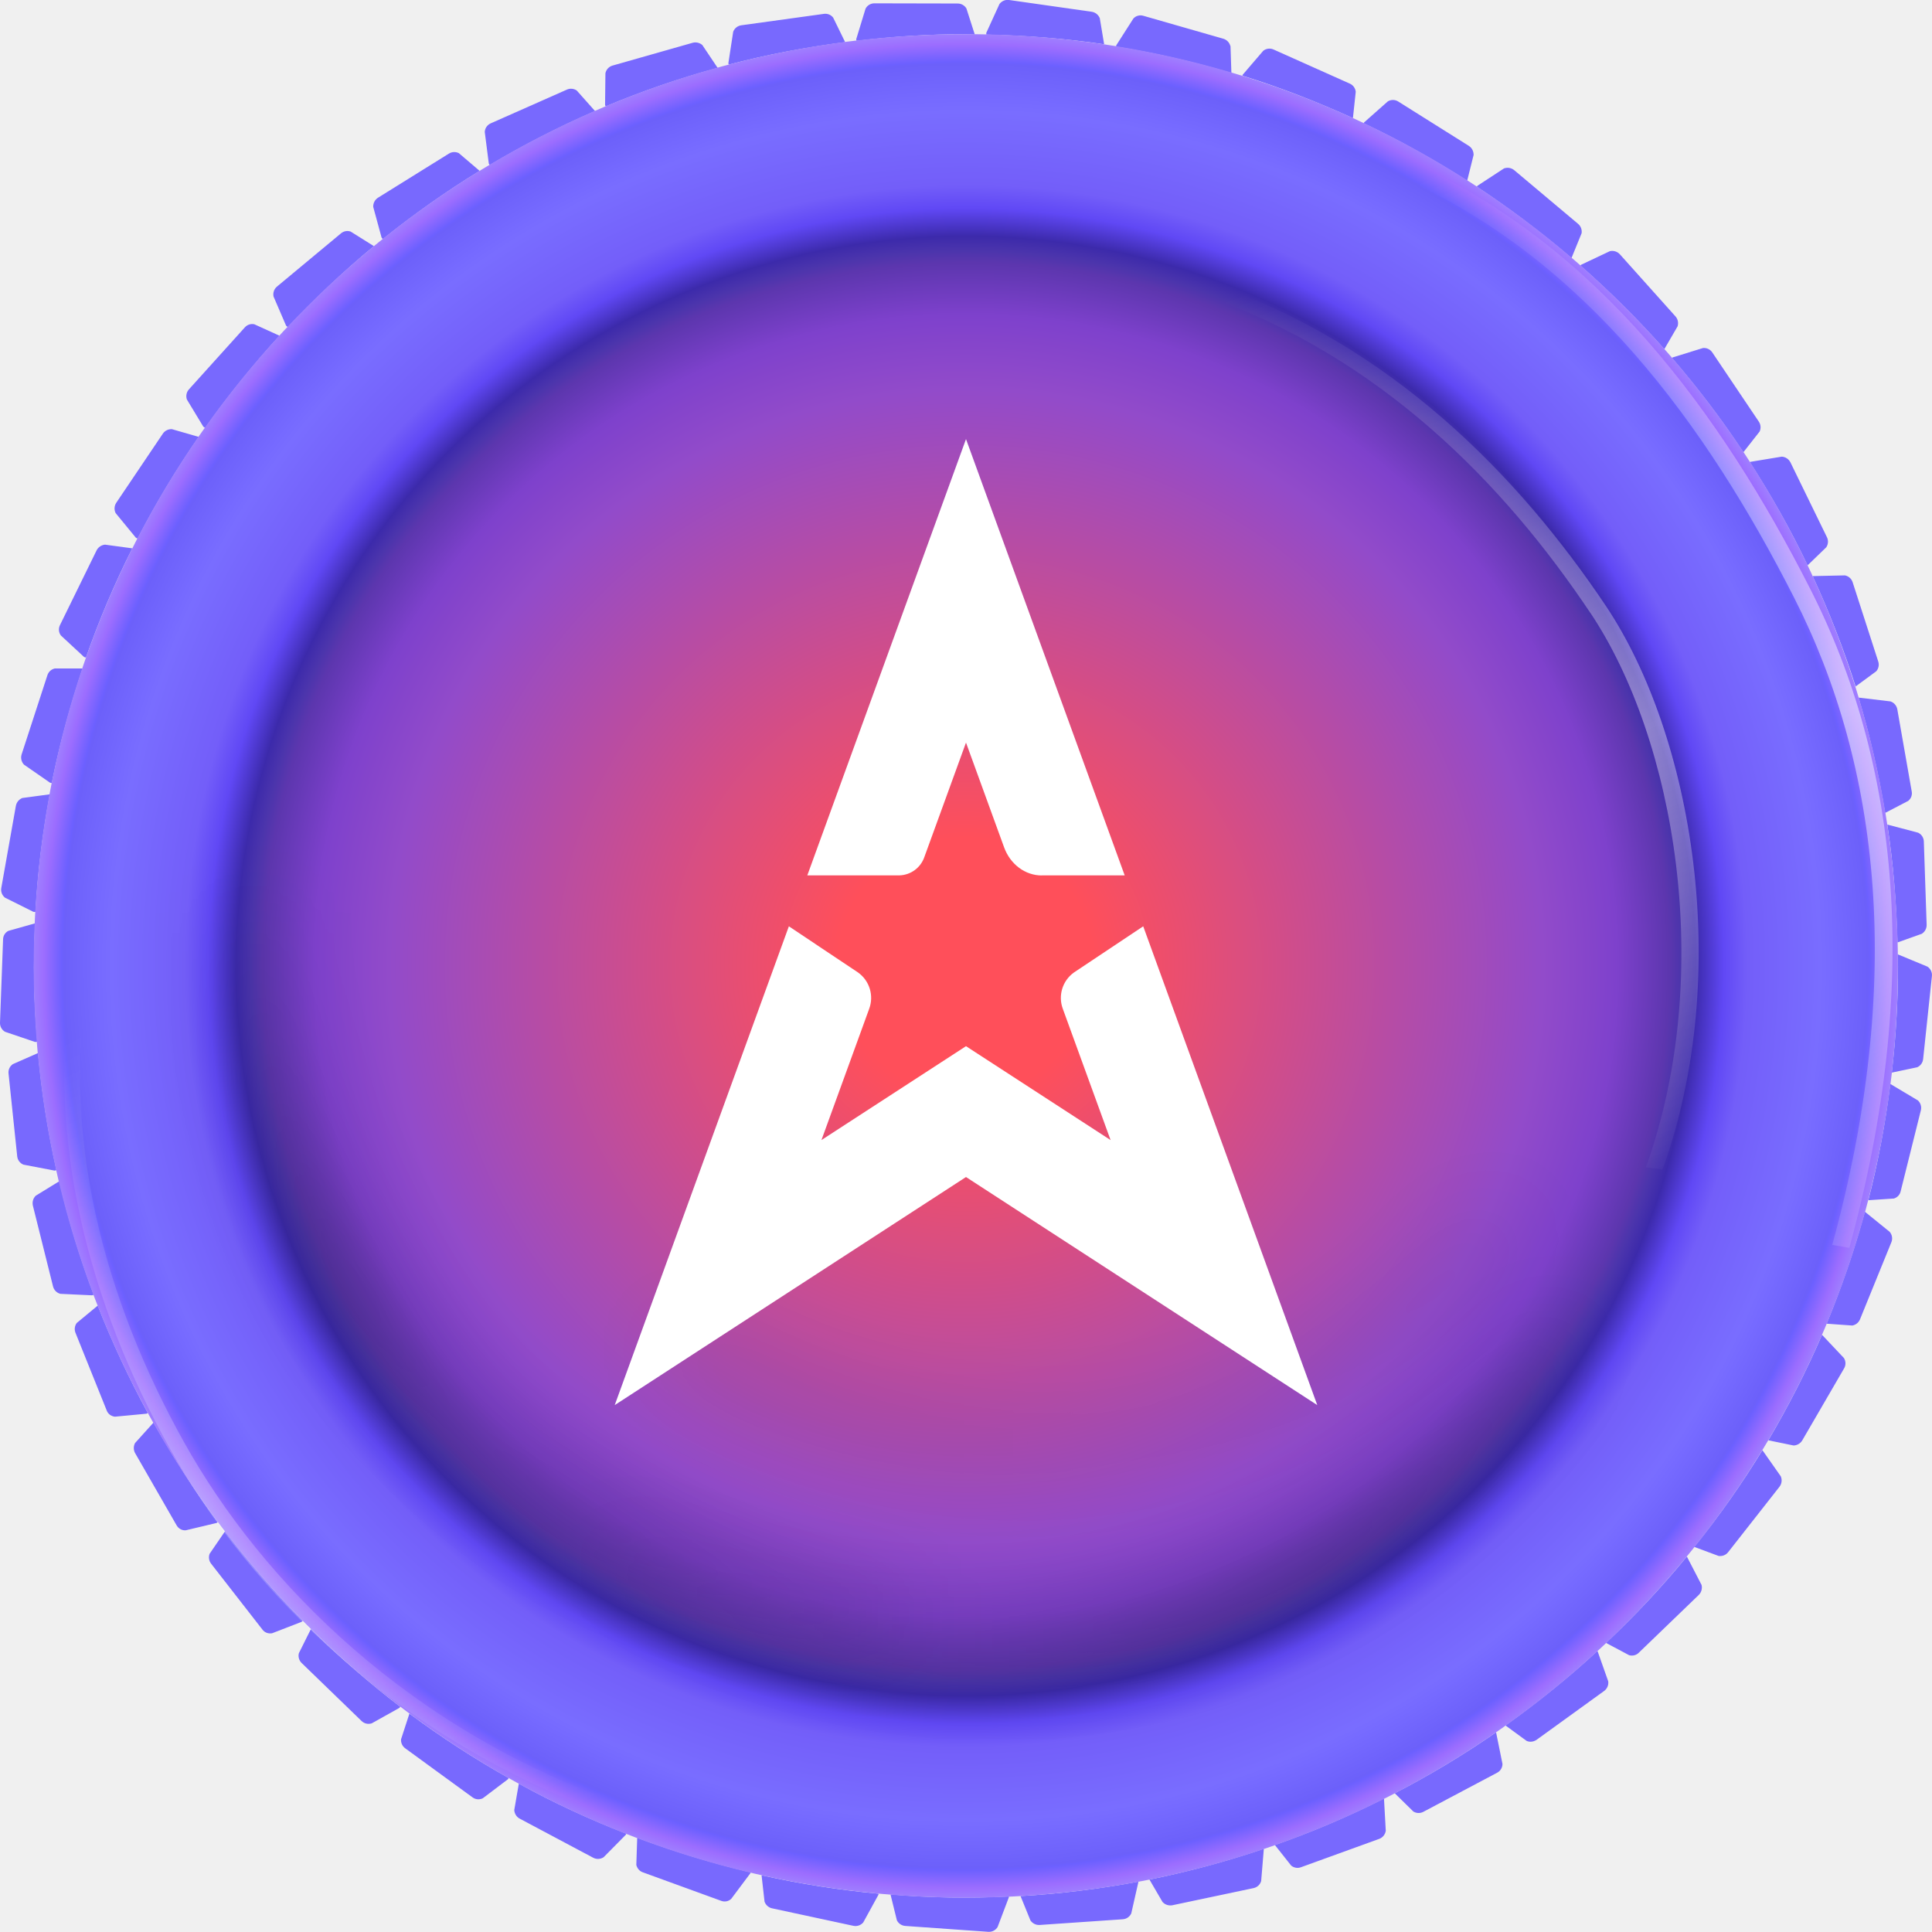
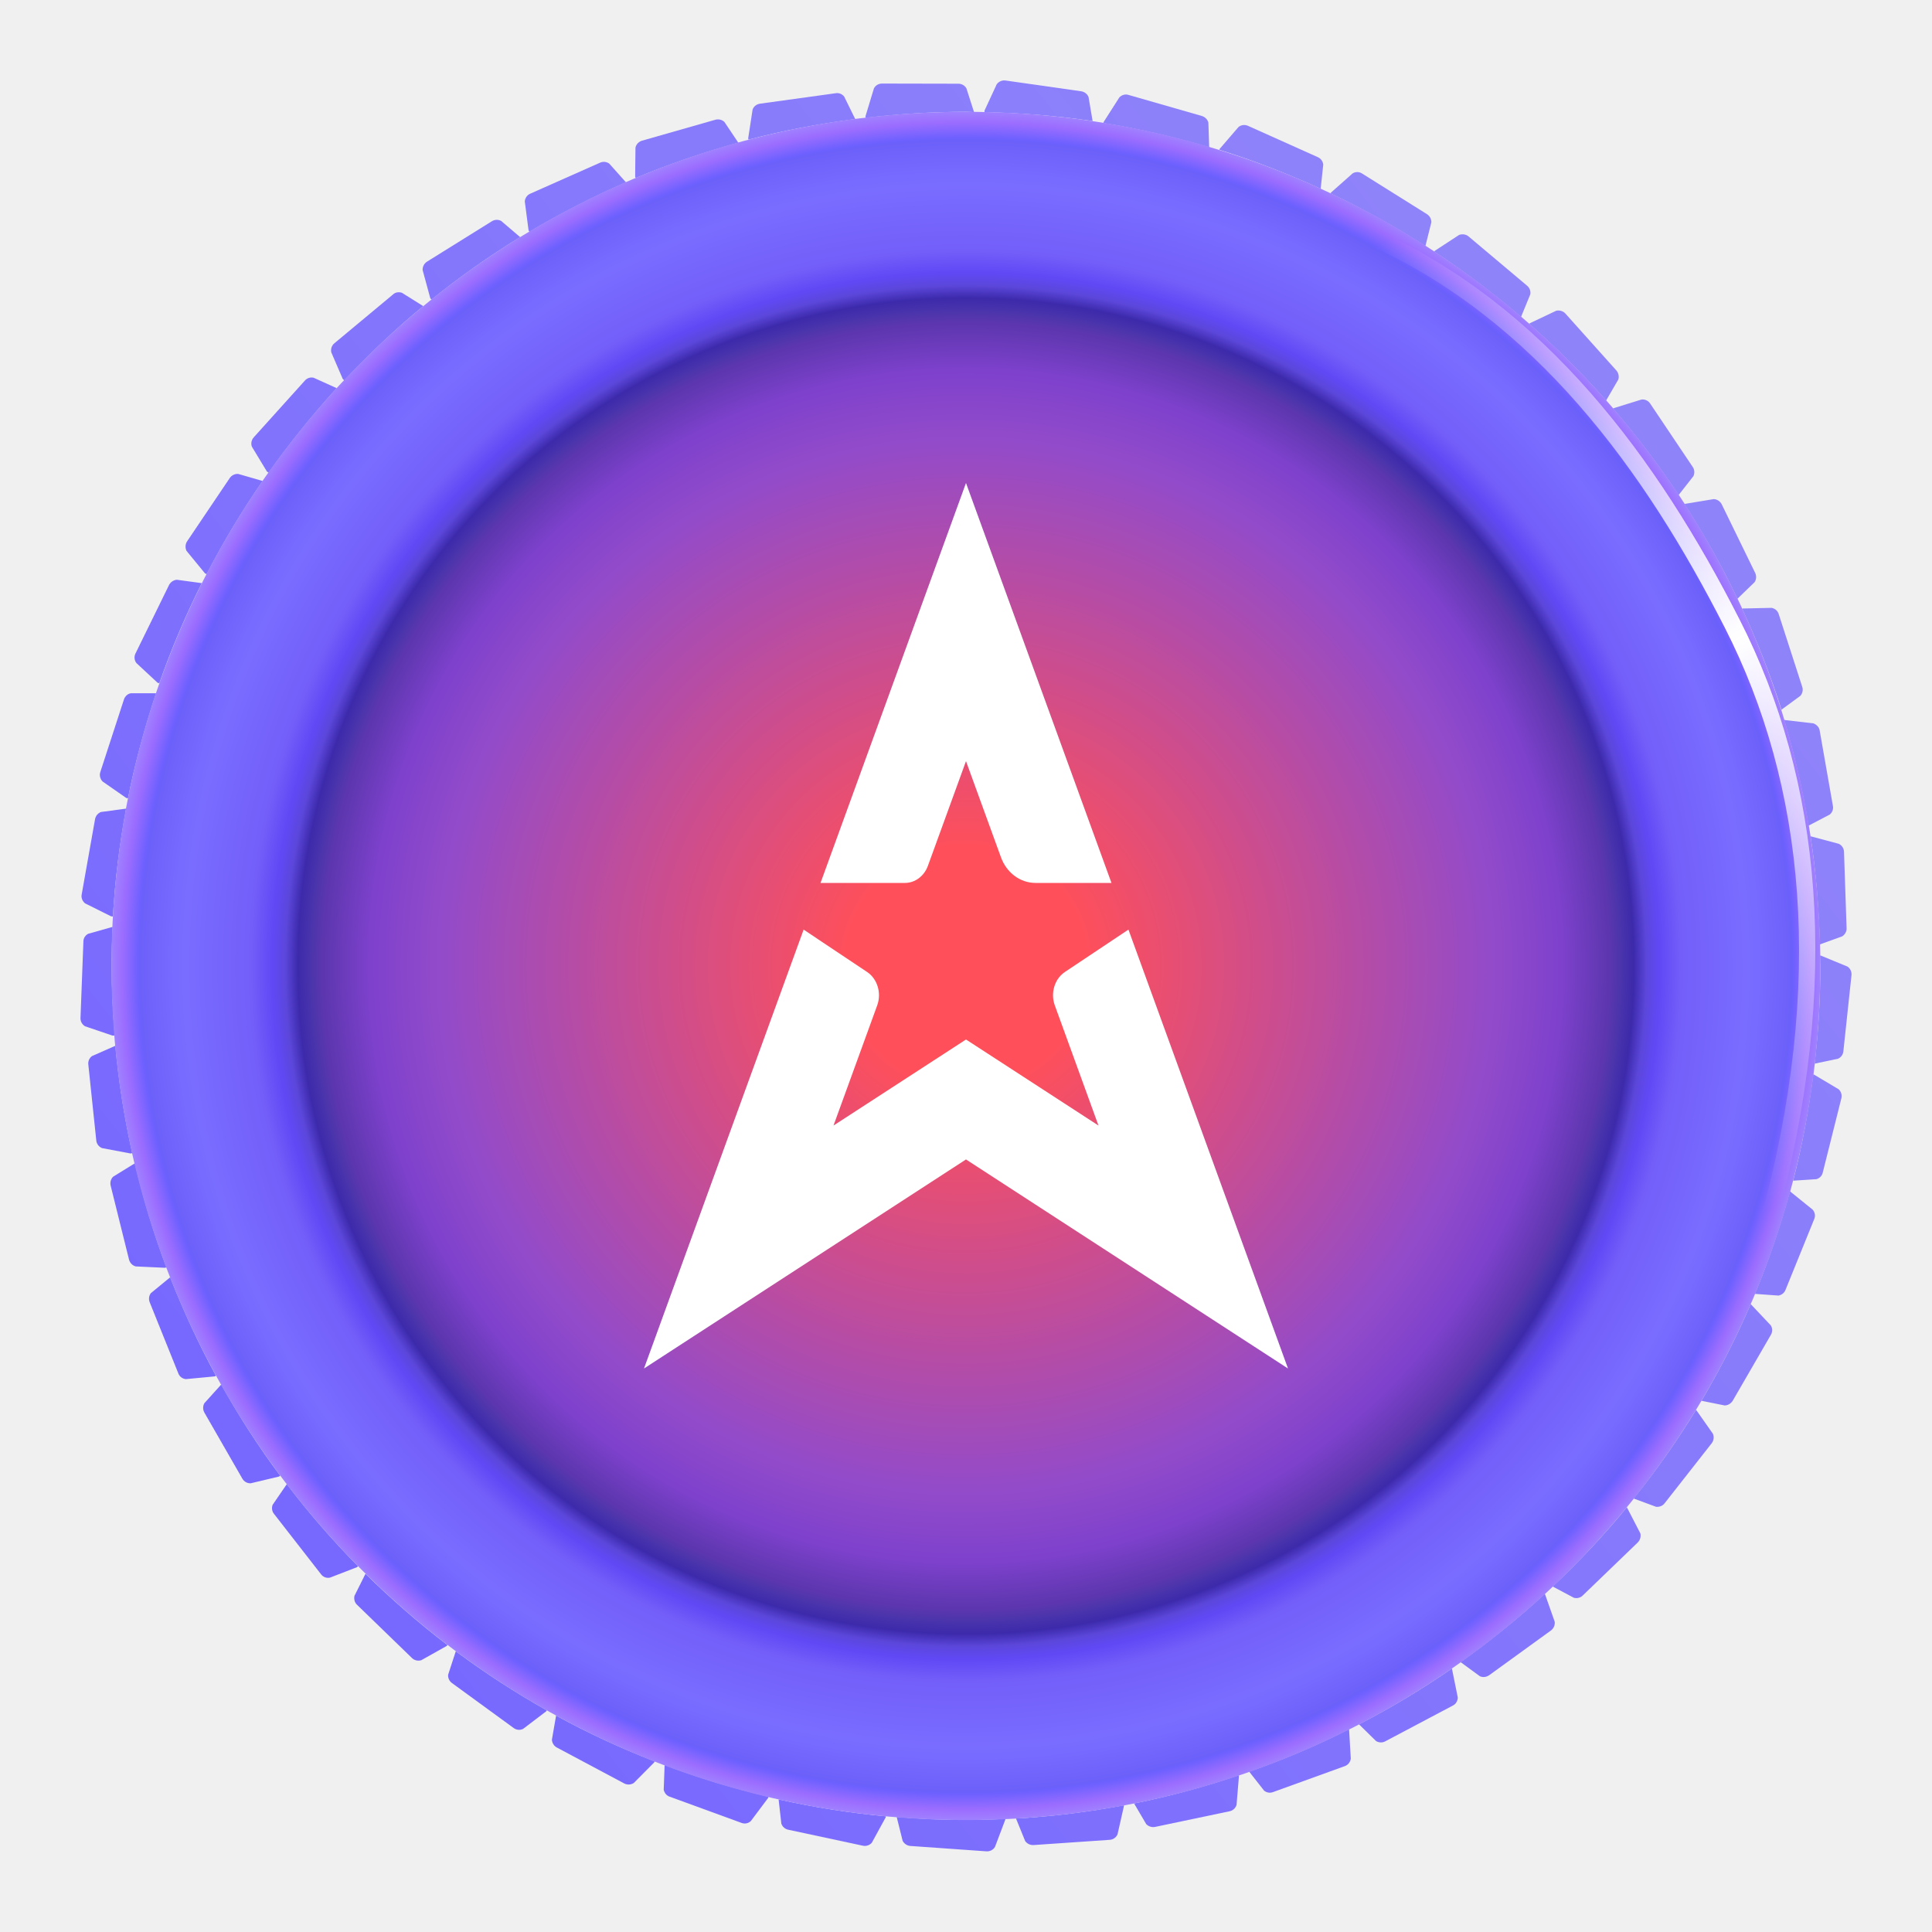
- <svg xmlns="http://www.w3.org/2000/svg" width="22" height="22" fill="none">
-   <path d="m11.1.393-.095-.296a.115.115 0 0 0-.099-.057l-.95-.002a.113.113 0 0 0-.1.061L9.75.446l.003.019c.41-.049.823-.076 1.245-.076.034 0 .068.002.101.004ZM1.196 6.202a.12.12 0 0 0-.095.063l-.418.853a.113.113 0 0 0 .01.118l.265.246.021.006c.15-.427.326-.843.528-1.244l-.311-.042ZM2.387 17.693a.117.117 0 0 0 .017.113l.584.75c.025.034.067.05.111.042l.336-.13.013-.012c-.315-.32-.611-.66-.885-1.02l-.176.257ZM13.24 21.66c.027.03.069.042.107.036l.928-.196a.115.115 0 0 0 .086-.08l.03-.361-.002-.006c-.423.143-.855.26-1.3.35l.15.257ZM21.565 13.648a.11.11 0 0 0 .078-.082l.23-.922a.116.116 0 0 0-.033-.113l-.31-.185h-.005c-.057.45-.139.89-.25 1.321l.29-.019ZM18.01 2.656a.117.117 0 0 0-.04-.107l-.727-.611a.119.119 0 0 0-.117-.02l-.303.198-.006.01c.376.249.735.52 1.078.812l.115-.282ZM6.568 1.031a.115.115 0 0 0-.114-.01l-.867.384a.114.114 0 0 0-.067.097l.046.36.01.018c.385-.229.786-.435 1.2-.615l-.208-.234ZM5.856 20.611c.002.04.025.078.06.097l.84.447a.118.118 0 0 0 .117-.006l.254-.257.004-.012c-.42-.164-.83-.353-1.223-.57l-.052.301ZM17.384 19.824c.038.017.08.01.114-.013l.769-.556a.116.116 0 0 0 .046-.11l-.12-.34-.004-.004c-.33.304-.68.586-1.046.847l.241.176ZM21.73 9.119a.11.11 0 0 0 .039-.107l-.164-.935a.117.117 0 0 0-.078-.09l-.36-.043-.003.002c.128.427.229.864.302 1.311l.265-.138ZM14.01.523a.116.116 0 0 0-.08-.082L13.02.18a.11.11 0 0 0-.114.031l-.195.305-.002.015c.447.071.886.174 1.313.3l-.01-.307ZM2.895 3.692a.113.113 0 0 0-.107.036l-.636.705a.116.116 0 0 0-.024.116l.187.309.021.015c.261-.368.545-.719.847-1.05l-.288-.131ZM.874 15.065a.115.115 0 0 0-.014.113l.355.883c.014.04.052.067.094.071l.36-.034.014-.008a10.972 10.972 0 0 1-.57-1.223l-.239.198ZM10.14 21.571l.073.296a.116.116 0 0 0 .095.064l.947.067a.114.114 0 0 0 .105-.055l.128-.338v-.01a9.696 9.696 0 0 1-1.349-.023ZM20.424 16.46a.12.12 0 0 0 .098-.057l.477-.821a.113.113 0 0 0-.002-.118l-.248-.263h-.002c-.178.414-.384.815-.611 1.2l.288.059ZM20.037 4.914a.115.115 0 0 0-.009-.113l-.53-.788a.114.114 0 0 0-.106-.05l-.345.107-.008.006c.292.34.565.697.813 1.074l.185-.236ZM9.487.2a.113.113 0 0 0-.105-.042l-.941.13a.116.116 0 0 0-.092.073L8.294.72l.004.016c.43-.113.874-.197 1.326-.256l-.137-.28ZM.624 7.612a.114.114 0 0 0-.084.076l-.294.903a.118.118 0 0 0 .027.116l.297.206.02.004c.089-.445.209-.88.35-1.305H.623ZM3.403 18.826a.116.116 0 0 0 .031.11l.683.661c.03.03.074.04.116.027l.315-.176.01-.013c-.357-.273-.697-.57-1.018-.884l-.137.275ZM14.703 21.244a.113.113 0 0 0 .11.019l.894-.324a.116.116 0 0 0 .073-.092l-.02-.361-.003-.005c-.399.202-.813.379-1.24.528l.186.235ZM21.95 11.008l-.335-.139h-.006c0 .044.004.088.004.133 0 .41-.025.815-.071 1.212l.29-.061a.115.115 0 0 0 .067-.093l.1-.945a.114.114 0 0 0-.05-.107ZM16.78 1.761a.119.119 0 0 0-.054-.1l-.804-.505a.113.113 0 0 0-.118-.002l-.271.24-.004.01c.407.194.8.412 1.178.654l.074-.297ZM5.225 1.744a.115.115 0 0 0-.113.005l-.807.502a.118.118 0 0 0-.055.105l.095.349.014.018c.351-.281.719-.542 1.103-.777l-.237-.202ZM.143 12.12a.112.112 0 0 0-.046.102l.099.946a.115.115 0 0 0 .071.094l.355.068.021-.005c-.097-.434-.168-.88-.21-1.334l-.29.128ZM7.245 21.233c.009.04.036.074.074.087l.893.325c.04.015.084.007.115-.023l.217-.29.002-.012a10.672 10.672 0 0 1-1.29-.393l-.01.306ZM18.288 18.708l.263.14c.04.011.082 0 .109-.027l.685-.66a.12.12 0 0 0 .031-.113l-.166-.321-.002-.002c-.283.346-.592.674-.92.983ZM21.365 7.644a.114.114 0 0 0 .023-.111l-.292-.904a.115.115 0 0 0-.088-.077l-.361.008-.005.002c.187.406.351.824.488 1.255l.235-.173ZM12.522.204a.118.118 0 0 0-.09-.07L11.491 0a.116.116 0 0 0-.11.046l-.15.328v.02c.455.01.903.045 1.342.11l-.05-.3ZM1.958 4.887a.118.118 0 0 0-.103.05l-.531.788a.118.118 0 0 0-.007.118l.23.28.02.01c.208-.402.44-.788.696-1.158l-.305-.088ZM1.538 16.432a.12.12 0 0 0 0 .114l.473.823c.02.036.06.06.103.057l.353-.084.014-.01c-.268-.36-.512-.74-.733-1.133l-.21.233ZM11.735 21.87a.118.118 0 0 0 .103.05l.947-.065a.114.114 0 0 0 .097-.067l.08-.353-.002-.008c-.437.082-.883.138-1.339.164l.114.28ZM21.092 15.094a.116.116 0 0 0 .088-.07l.358-.88a.115.115 0 0 0-.02-.117l-.28-.227h-.003c-.12.437-.265.861-.435 1.273l.292.021ZM18.952 3.976l.151-.26a.117.117 0 0 0-.023-.112l-.634-.708a.119.119 0 0 0-.114-.036l-.328.155-.008.009c.338.298.658.615.956.952ZM8 .515a.12.12 0 0 0-.112-.028l-.914.26a.115.115 0 0 0-.08.087l-.004.361.006.017c.412-.172.839-.32 1.276-.439L7.999.515ZM.254 9.087a.12.12 0 0 0-.073.088l-.166.935a.114.114 0 0 0 .042.112l.323.161.024.002c.025-.456.081-.901.163-1.34l-.313.042ZM.4 10.514l-.305.086a.11.11 0 0 0-.06.097l-.035.95a.115.115 0 0 0 .057.102l.342.116.026-.002A9.352 9.352 0 0 1 .4 10.514ZM4.567 19.805c-.004.04.015.08.047.103l.767.559c.033.025.08.029.117.01l.288-.218.006-.013c-.393-.22-.77-.466-1.13-.733l-.095.292ZM16.094 20.628a.115.115 0 0 0 .113.004l.84-.445a.113.113 0 0 0 .062-.101l-.072-.355-.002-.004c-.367.254-.754.487-1.153.693l.212.208ZM21.887 10.631a.117.117 0 0 0 .052-.1l-.032-.95a.114.114 0 0 0-.065-.099l-.348-.092h-.003c.068.439.103.886.116 1.342l.28-.1ZM15.438 1.045a.114.114 0 0 0-.068-.093l-.867-.388a.114.114 0 0 0-.118.014l-.235.274-.002.01c.433.134.85.298 1.258.483l.032-.3ZM4.258 2.803l-.265-.166a.113.113 0 0 0-.111.021l-.73.607a.116.116 0 0 0-.037.112l.143.332.019.016c.307-.325.634-.636.981-.922ZM.406 13.617c-.03.03-.04.07-.032.11l.23.922c.01.04.041.073.083.084l.362.017.018-.007a10.569 10.569 0 0 1-.392-1.292l-.27.166ZM8.706 21.654a.117.117 0 0 0 .084.076l.929.2a.116.116 0 0 0 .111-.039l.174-.317v-.01a10.711 10.711 0 0 1-1.332-.21l.034.3ZM19.572 17.718c.04.005.08-.01.105-.041l.587-.748a.118.118 0 0 0 .014-.118l-.208-.296h-.002c-.235.384-.494.752-.775 1.1l.28.104ZM20.796 6.232a.115.115 0 0 0 .008-.114l-.416-.853a.118.118 0 0 0-.099-.065l-.357.059-.006.004c.241.376.464.767.657 1.175l.213-.206Z" fill="#7869FE" />
-   <path d="M11 .389C5.136.389.384 5.139.384 10.999c0 5.86 4.752 10.61 10.614 10.61 5.862 0 10.614-4.75 10.614-10.61 0-5.86-4.752-10.61-10.614-10.61Z" fill="url(#a)" />
-   <path opacity=".5" fill-rule="evenodd" clip-rule="evenodd" d="M2.092 16.416c-.891-1.6-1.423-3.488-1.073-5.397l-.175-.018c-.355 1.934.178 3.857 1.089 5.492.911 1.636 2.637 3.376 5.15 4.225l.069-.15c-2.478-.837-4.17-2.553-5.06-4.152Z" fill="url(#b)" />
-   <g filter="url(#c)">
-     <path fill-rule="evenodd" clip-rule="evenodd" d="M12.596 18.501c-1.866.345-3.815-.012-5.658-.859l-.066.15c1.868.86 3.853 1.225 5.76.873 1.907-.352 3.729-1.422 5.27-3.42l-.134-.104c-1.52 1.97-3.308 3.016-5.172 3.36Z" fill="url(#d)" />
-   </g>
-   <g filter="url(#e)">
-     <path fill-rule="evenodd" clip-rule="evenodd" d="M4.76 15.56c-1.183-1.417-1.754-3.23-1.82-5.18l-.171.015c.067 1.976.646 3.823 1.856 5.271 1.21 1.45 3.048 2.494 5.619 2.871l.034-.161c-2.534-.372-4.334-1.4-5.517-2.816Z" fill="url(#f)" />
-   </g>
-   <g opacity=".4" filter="url(#g)">
-     <path fill-rule="evenodd" clip-rule="evenodd" d="M12.404 16.347c-1.623.155-3.26-.294-4.766-1.155l-.069.123c1.527.873 3.194 1.333 4.852 1.174 1.66-.159 3.305-.938 4.785-2.532l-.105-.099c-1.46 1.572-3.075 2.333-4.697 2.489Z" fill="url(#h)" />
-   </g>
-   <path fill-rule="evenodd" clip-rule="evenodd" d="M20.427 6.8c-.991-1.944-2.356-3.843-4.476-4.783l.098-.183c2.149.953 3.548 2.876 4.56 4.863 1.015 1.988 1.278 4.491.45 7.512l-.195-.033c.817-2.979.554-5.433-.437-7.376Z" fill="url(#i)" />
-   <path opacity=".7" fill-rule="evenodd" clip-rule="evenodd" d="M18.11 6.98c-.963-1.441-2.39-2.939-4.452-3.635l.095-.136c2.09.706 3.55 2.222 4.535 3.693.985 1.473 1.449 4.177.644 6.415l-.19-.025c.794-2.206.332-4.874-.632-6.313Z" fill="url(#j)" />
-   <path d="M11.863 9.968h.944L11 5 9.193 9.968h1.049a.31.31 0 0 0 .285-.212l.473-1.3.434 1.193c.07.193.24.32.429.32ZM12.646 12.982 11 11.913l-1.646 1.069.543-1.493a.356.356 0 0 0-.126-.415l-.788-.526L7 16l4-2.597L15 16l-1.982-5.452-.789.526a.356.356 0 0 0-.126.415l.543 1.492Z" fill="#fff" />
+ <svg xmlns="http://www.w3.org/2000/svg" width="24" height="24" viewBox="0 0 24 24" fill="none">
+   <path d="M12.1 1.393L12.005 1.097C11.984 1.061 11.946 1.04 11.906 1.04L10.957 1.038C10.915 1.038 10.874 1.061 10.856 1.099L10.751 1.445L10.753 1.464C11.162 1.416 11.576 1.389 11.999 1.389C12.032 1.389 12.066 1.391 12.1 1.393Z" fill="url(#paint0_linear_8446_11501)" />
+   <path d="M2.196 7.202C2.156 7.206 2.12 7.23 2.101 7.265L1.683 8.118C1.664 8.156 1.668 8.202 1.694 8.236L1.958 8.482L1.979 8.488C2.128 8.062 2.305 7.646 2.507 7.244L2.196 7.202Z" fill="url(#paint1_linear_8446_11501)" />
+   <path d="M3.387 18.693C3.372 18.731 3.378 18.773 3.404 18.806L3.988 19.556C4.013 19.59 4.055 19.607 4.099 19.598L4.435 19.468L4.448 19.456C4.133 19.136 3.836 18.796 3.563 18.436L3.387 18.693Z" fill="url(#paint2_linear_8446_11501)" />
+   <path d="M14.239 22.66C14.267 22.689 14.309 22.702 14.347 22.695L15.275 22.5C15.317 22.491 15.349 22.46 15.361 22.42L15.391 22.059L15.389 22.052C14.966 22.195 14.534 22.313 14.088 22.403L14.239 22.66Z" fill="url(#paint3_linear_8446_11501)" />
+   <path d="M22.565 14.648C22.605 14.636 22.634 14.606 22.643 14.566L22.874 13.644C22.884 13.604 22.872 13.56 22.84 13.531L22.529 13.346H22.525C22.468 13.795 22.386 14.236 22.275 14.667L22.565 14.648Z" fill="url(#paint4_linear_8446_11501)" />
+   <path d="M19.01 3.656C19.017 3.616 19.002 3.576 18.97 3.549L18.243 2.937C18.212 2.91 18.166 2.904 18.126 2.918L17.823 3.116L17.817 3.126C18.193 3.374 18.552 3.645 18.895 3.937L19.01 3.656Z" fill="url(#paint5_linear_8446_11501)" />
+   <path d="M7.568 2.032C7.534 2.008 7.492 2.004 7.454 2.021L6.587 2.406C6.549 2.422 6.522 2.46 6.519 2.502L6.566 2.861L6.576 2.88C6.961 2.651 7.362 2.446 7.776 2.265L7.568 2.032Z" fill="url(#paint6_linear_8446_11501)" />
+   <path d="M6.856 21.611C6.858 21.651 6.881 21.689 6.917 21.708L7.755 22.155C7.793 22.174 7.837 22.172 7.873 22.149L8.127 21.893L8.131 21.88C7.711 21.716 7.301 21.527 6.908 21.311L6.856 21.611Z" fill="url(#paint7_linear_8446_11501)" />
+   <path d="M18.384 20.823C18.422 20.84 18.464 20.834 18.498 20.811L19.267 20.254C19.3 20.229 19.319 20.187 19.313 20.145L19.193 19.804L19.189 19.8C18.859 20.105 18.508 20.386 18.143 20.647L18.384 20.823Z" fill="url(#paint8_linear_8446_11501)" />
+   <path d="M22.731 10.118C22.762 10.091 22.777 10.051 22.769 10.011L22.605 9.076C22.599 9.034 22.567 9.001 22.527 8.986L22.168 8.944L22.164 8.946C22.292 9.373 22.393 9.81 22.466 10.257L22.731 10.118Z" fill="url(#paint9_linear_8446_11501)" />
+   <path d="M15.011 1.523C15 1.483 14.971 1.454 14.931 1.441L14.019 1.179C13.979 1.166 13.935 1.179 13.905 1.21L13.71 1.515L13.708 1.529C14.155 1.601 14.595 1.704 15.021 1.83L15.011 1.523Z" fill="url(#paint10_linear_8446_11501)" />
+   <path d="M3.895 4.692C3.855 4.683 3.813 4.698 3.788 4.727L3.152 5.433C3.124 5.465 3.114 5.509 3.129 5.549L3.316 5.858L3.337 5.872C3.597 5.505 3.881 5.154 4.183 4.822L3.895 4.692Z" fill="url(#paint11_linear_8446_11501)" />
+   <path d="M1.874 16.064C1.849 16.096 1.845 16.14 1.86 16.178L2.215 17.06C2.229 17.1 2.267 17.128 2.309 17.132L2.668 17.098L2.683 17.09C2.469 16.697 2.28 16.287 2.114 15.867L1.874 16.064Z" fill="url(#paint12_linear_8446_11501)" />
+   <path d="M11.139 22.571L11.213 22.868C11.232 22.903 11.268 22.928 11.307 22.931L12.255 22.998C12.297 23 12.337 22.981 12.36 22.943L12.488 22.605V22.595C12.326 22.603 12.163 22.607 11.999 22.607C11.709 22.609 11.423 22.595 11.139 22.571Z" fill="url(#paint13_linear_8446_11501)" />
+   <path d="M21.424 17.459C21.464 17.459 21.501 17.436 21.523 17.403L21.999 16.581C22.02 16.546 22.02 16.499 21.997 16.464L21.749 16.201H21.747C21.569 16.615 21.363 17.016 21.136 17.401L21.424 17.459Z" fill="url(#paint14_linear_8446_11501)" />
+   <path d="M21.037 5.914C21.053 5.877 21.051 5.834 21.028 5.801L20.499 5.013C20.476 4.977 20.434 4.958 20.392 4.963L20.047 5.07L20.039 5.076C20.331 5.416 20.604 5.774 20.852 6.15L21.037 5.914Z" fill="url(#paint15_linear_8446_11501)" />
+   <path d="M10.487 1.2C10.462 1.168 10.422 1.151 10.382 1.158L9.441 1.288C9.399 1.294 9.363 1.321 9.349 1.361L9.294 1.719L9.298 1.735C9.729 1.622 10.172 1.538 10.624 1.479L10.487 1.2Z" fill="url(#paint16_linear_8446_11501)" />
+   <path d="M1.624 8.612C1.584 8.62 1.553 8.65 1.54 8.688L1.246 9.591C1.233 9.631 1.244 9.675 1.273 9.707L1.569 9.913L1.59 9.917C1.679 9.471 1.798 9.036 1.939 8.612H1.624Z" fill="url(#paint17_linear_8446_11501)" />
+   <path d="M4.403 19.825C4.395 19.865 4.405 19.907 4.435 19.935L5.117 20.596C5.147 20.626 5.191 20.636 5.233 20.624L5.548 20.447L5.559 20.435C5.201 20.162 4.861 19.865 4.54 19.55L4.403 19.825Z" fill="url(#paint18_linear_8446_11501)" />
+   <path d="M15.703 22.244C15.734 22.269 15.776 22.277 15.814 22.262L16.707 21.939C16.747 21.924 16.774 21.889 16.78 21.846L16.759 21.485L16.757 21.481C16.358 21.683 15.944 21.859 15.518 22.008L15.703 22.244Z" fill="url(#paint19_linear_8446_11501)" />
+   <path d="M22.95 12.007L22.615 11.869H22.609C22.609 11.913 22.613 11.957 22.613 12.001C22.613 12.411 22.588 12.816 22.542 13.213L22.832 13.152C22.87 13.136 22.895 13.1 22.899 13.06L23 12.114C23.004 12.072 22.985 12.03 22.95 12.007Z" fill="url(#paint20_linear_8446_11501)" />
+   <path d="M17.781 2.761C17.781 2.721 17.762 2.683 17.726 2.66L16.921 2.156C16.886 2.132 16.84 2.132 16.804 2.153L16.533 2.393L16.529 2.403C16.936 2.597 17.329 2.815 17.707 3.057L17.781 2.761Z" fill="url(#paint21_linear_8446_11501)" />
+   <path d="M6.225 2.744C6.189 2.725 6.145 2.727 6.111 2.748L5.305 3.25C5.269 3.273 5.248 3.313 5.25 3.355L5.345 3.704L5.359 3.723C5.71 3.441 6.078 3.181 6.462 2.946L6.225 2.744Z" fill="url(#paint22_linear_8446_11501)" />
+   <path d="M1.143 13.119C1.109 13.144 1.093 13.182 1.097 13.222L1.196 14.167C1.2 14.209 1.227 14.245 1.267 14.262L1.622 14.329L1.643 14.325C1.546 13.89 1.475 13.444 1.433 12.991L1.143 13.119Z" fill="url(#paint23_linear_8446_11501)" />
+   <path d="M8.245 22.233C8.254 22.273 8.281 22.307 8.319 22.319L9.212 22.645C9.252 22.66 9.296 22.651 9.327 22.622L9.544 22.332L9.546 22.319C9.104 22.214 8.674 22.084 8.256 21.926L8.245 22.233Z" fill="url(#paint24_linear_8446_11501)" />
+   <path d="M19.288 19.708L19.551 19.848C19.591 19.859 19.633 19.848 19.66 19.821L20.345 19.161C20.374 19.132 20.387 19.088 20.377 19.048L20.211 18.727L20.209 18.724C19.925 19.071 19.616 19.399 19.288 19.708Z" fill="url(#paint25_linear_8446_11501)" />
+   <path d="M22.365 8.644C22.392 8.612 22.401 8.57 22.388 8.532L22.096 7.629C22.084 7.589 22.05 7.559 22.008 7.551L21.646 7.559L21.642 7.562C21.829 7.967 21.993 8.385 22.13 8.816L22.365 8.644Z" fill="url(#paint26_linear_8446_11501)" />
+   <path d="M13.522 1.204C13.506 1.166 13.472 1.141 13.432 1.134L12.491 1C12.449 0.994 12.407 1.013 12.382 1.046L12.23 1.374V1.393C12.686 1.403 13.134 1.439 13.573 1.504L13.522 1.204Z" fill="url(#paint27_linear_8446_11501)" />
+   <path d="M2.958 5.887C2.918 5.885 2.878 5.904 2.855 5.937L2.324 6.725C2.301 6.761 2.299 6.805 2.317 6.843L2.546 7.122L2.567 7.133C2.775 6.732 3.007 6.345 3.263 5.975L2.958 5.887Z" fill="url(#paint28_linear_8446_11501)" />
+   <path d="M2.538 17.432C2.519 17.468 2.519 17.51 2.538 17.546L3.011 18.369C3.032 18.405 3.072 18.428 3.114 18.426L3.467 18.342L3.481 18.331C3.212 17.972 2.969 17.592 2.748 17.199L2.538 17.432Z" fill="url(#paint29_linear_8446_11501)" />
+   <path d="M12.735 22.87C12.758 22.903 12.798 22.922 12.838 22.92L13.785 22.855C13.827 22.853 13.865 22.826 13.882 22.788L13.962 22.435L13.96 22.426C13.523 22.508 13.077 22.565 12.621 22.59L12.735 22.87Z" fill="url(#paint30_linear_8446_11501)" />
+   <path d="M22.092 16.094C22.132 16.088 22.166 16.06 22.18 16.024L22.537 15.144C22.554 15.104 22.546 15.06 22.518 15.027L22.237 14.8H22.235C22.115 15.237 21.97 15.661 21.8 16.073L22.092 16.094Z" fill="url(#paint31_linear_8446_11501)" />
+   <path d="M19.952 4.975L20.103 4.715C20.116 4.675 20.105 4.633 20.08 4.603L19.446 3.895C19.418 3.864 19.374 3.851 19.332 3.86L19.005 4.015L18.996 4.023C19.334 4.322 19.654 4.639 19.952 4.975Z" fill="url(#paint32_linear_8446_11501)" />
+   <path d="M8.999 1.515C8.97 1.487 8.928 1.477 8.888 1.487L7.974 1.748C7.934 1.761 7.903 1.792 7.894 1.834L7.89 2.195L7.896 2.212C8.308 2.04 8.735 1.893 9.172 1.773L8.999 1.515Z" fill="url(#paint33_linear_8446_11501)" />
+   <path d="M1.254 10.087C1.216 10.102 1.189 10.135 1.181 10.175L1.015 11.11C1.006 11.152 1.023 11.194 1.057 11.222L1.38 11.383L1.403 11.385C1.429 10.93 1.485 10.484 1.567 10.045L1.254 10.087Z" fill="url(#paint34_linear_8446_11501)" />
+   <path d="M1.399 11.514L1.095 11.6C1.059 11.619 1.036 11.656 1.036 11.696L1 12.646C0.998 12.688 1.021 12.728 1.057 12.749L1.399 12.865L1.425 12.863C1.401 12.577 1.387 12.291 1.387 11.999C1.387 11.837 1.391 11.675 1.399 11.514Z" fill="url(#paint35_linear_8446_11501)" />
+   <path d="M5.567 20.804C5.563 20.844 5.582 20.884 5.614 20.907L6.381 21.466C6.414 21.491 6.46 21.496 6.498 21.477L6.786 21.258L6.792 21.246C6.4 21.025 6.021 20.779 5.662 20.512L5.567 20.804Z" fill="url(#paint36_linear_8446_11501)" />
+   <path d="M17.094 21.628C17.13 21.649 17.172 21.651 17.207 21.632L18.048 21.187C18.086 21.168 18.109 21.128 18.109 21.086L18.037 20.731L18.035 20.727C17.668 20.981 17.281 21.214 16.882 21.42L17.094 21.628Z" fill="url(#paint37_linear_8446_11501)" />
+   <path d="M22.886 11.631C22.92 11.608 22.941 11.57 22.939 11.53L22.907 10.581C22.905 10.539 22.882 10.501 22.842 10.482L22.494 10.389H22.491C22.559 10.829 22.594 11.276 22.607 11.732L22.886 11.631Z" fill="url(#paint38_linear_8446_11501)" />
+   <path d="M16.438 2.044C16.433 2.004 16.408 1.969 16.37 1.952L15.503 1.563C15.465 1.546 15.419 1.55 15.385 1.578L15.15 1.851L15.148 1.861C15.581 1.996 15.999 2.16 16.406 2.345L16.438 2.044Z" fill="url(#paint39_linear_8446_11501)" />
+   <path d="M5.258 3.803L4.993 3.637C4.955 3.624 4.911 3.63 4.882 3.658L4.153 4.265C4.121 4.292 4.107 4.334 4.115 4.376L4.258 4.708L4.277 4.725C4.584 4.399 4.911 4.089 5.258 3.803Z" fill="url(#paint40_linear_8446_11501)" />
+   <path d="M1.406 14.617C1.376 14.646 1.366 14.686 1.374 14.726L1.603 15.648C1.614 15.688 1.645 15.722 1.687 15.732L2.049 15.749L2.067 15.743C1.91 15.325 1.78 14.894 1.675 14.451L1.406 14.617Z" fill="url(#paint41_linear_8446_11501)" />
+   <path d="M9.706 22.653C9.718 22.691 9.752 22.721 9.79 22.729L10.719 22.928C10.761 22.937 10.803 22.922 10.83 22.891L11.004 22.573V22.563C10.553 22.521 10.107 22.45 9.672 22.353L9.706 22.653Z" fill="url(#paint42_linear_8446_11501)" />
+   <path d="M20.573 18.718C20.612 18.722 20.652 18.708 20.677 18.676L21.264 17.928C21.289 17.895 21.295 17.85 21.278 17.81L21.07 17.514H21.068C20.833 17.899 20.575 18.266 20.293 18.615L20.573 18.718Z" fill="url(#paint43_linear_8446_11501)" />
+   <path d="M21.796 7.232C21.819 7.198 21.821 7.154 21.804 7.118L21.388 6.265C21.369 6.227 21.331 6.202 21.289 6.2L20.932 6.259L20.926 6.263C21.167 6.639 21.39 7.03 21.583 7.438L21.796 7.232Z" fill="url(#paint44_linear_8446_11501)" />
+   <path d="M11.999 1.389C6.137 1.389 1.385 6.139 1.385 11.999C1.385 17.859 6.137 22.609 11.999 22.609C17.861 22.609 22.613 17.859 22.613 11.999C22.613 6.139 17.861 1.389 11.999 1.389Z" fill="url(#paint45_radial_8446_11501)" />
+   <path fill-rule="evenodd" clip-rule="evenodd" d="M21.427 7.799C20.436 5.855 19.071 3.957 16.951 3.017L17.049 2.833C19.198 3.786 20.597 5.709 21.61 7.696C22.624 9.684 22.887 12.188 22.059 15.208L21.864 15.175C22.681 12.197 22.418 9.742 21.427 7.799Z" fill="url(#paint46_linear_8446_11501)" />
+   <path d="M12.863 10.968H13.807L12 6L10.193 10.968H11.242C11.367 10.968 11.48 10.884 11.527 10.755L12 9.455L12.434 10.649C12.504 10.842 12.674 10.968 12.863 10.968Z" fill="white" />
+   <path d="M13.646 13.982L12 12.913L10.354 13.982L10.897 12.489C10.953 12.335 10.899 12.159 10.771 12.074L9.983 11.548L8 17L12 14.403L16 17L14.018 11.548L13.229 12.074C13.101 12.159 13.047 12.335 13.103 12.489L13.646 13.982Z" fill="white" />
  <defs>
-     <linearGradient id="b" x1="6.947" y1="20.365" x2="2.037" y2="11.192" gradientUnits="userSpaceOnUse">
-       <stop stop-color="#fff" stop-opacity="0" />
-       <stop offset=".488" stop-color="#fff" stop-opacity=".517" />
-       <stop offset="1" stop-color="#fff" stop-opacity="0" />
-     </linearGradient>
-     <linearGradient id="d" x1="17.919" y1="15.288" x2="7.521" y2="18.015" gradientUnits="userSpaceOnUse">
-       <stop stop-opacity=".39" />
-       <stop offset=".311" stop-opacity=".94" />
-       <stop offset=".488" stop-opacity=".9" />
-       <stop offset=".67" stop-opacity=".71" />
-       <stop offset="1" stop-opacity=".26" />
-     </linearGradient>
-     <linearGradient id="f" x1="10.212" y1="18.572" x2="3.428" y2="10.568" gradientUnits="userSpaceOnUse">
-       <stop stop-opacity=".39" />
-       <stop offset=".311" stop-opacity=".87" />
-       <stop offset=".488" stop-opacity=".71" />
-       <stop offset=".67" />
-       <stop offset="1" stop-opacity=".26" />
-     </linearGradient>
-     <linearGradient id="h" x1="17.218" y1="13.995" x2="8.095" y2="15.482" gradientUnits="userSpaceOnUse">
-       <stop stop-opacity=".79" />
-       <stop offset=".488" stop-opacity=".517" />
-       <stop offset="1" stop-opacity=".72" />
-     </linearGradient>
-     <linearGradient id="i" x1="21.177" y1="15.959" x2="14.877" y2="2.676" gradientUnits="userSpaceOnUse">
-       <stop stop-color="#fff" stop-opacity="0" />
-       <stop offset=".488" stop-color="#fff" stop-opacity=".517" />
-       <stop offset="1" stop-color="#fff" stop-opacity="0" />
-     </linearGradient>
-     <linearGradient id="j" x1="18.655" y1="13.776" x2="14.802" y2="3.115" gradientUnits="userSpaceOnUse">
-       <stop stop-color="#fff" stop-opacity="0" />
-       <stop offset=".453" stop-color="#fff" stop-opacity=".57" />
-       <stop offset=".578" stop-color="#fff" stop-opacity=".44" />
-       <stop offset=".703" stop-color="#fff" stop-opacity=".29" />
-       <stop offset="1" stop-color="#fff" stop-opacity="0" />
-     </linearGradient>
-     <filter id="c" x="5.872" y="14.141" width="13.03" height="5.657" filterUnits="userSpaceOnUse" color-interpolation-filters="sRGB">
-       <feFlood flood-opacity="0" result="BackgroundImageFix" />
-       <feBlend in="SourceGraphic" in2="BackgroundImageFix" result="shape" />
-       <feGaussianBlur stdDeviation=".5" result="effect1_foregroundBlur_9428_8958" />
-     </filter>
-     <filter id="e" x="1.769" y="9.381" width="9.51" height="10.156" filterUnits="userSpaceOnUse" color-interpolation-filters="sRGB">
-       <feFlood flood-opacity="0" result="BackgroundImageFix" />
-       <feBlend in="SourceGraphic" in2="BackgroundImageFix" result="shape" />
-       <feGaussianBlur stdDeviation=".5" result="effect1_foregroundBlur_9428_8958" />
-     </filter>
-     <filter id="g" x="6.569" y="12.858" width="11.637" height="4.662" filterUnits="userSpaceOnUse" color-interpolation-filters="sRGB">
-       <feFlood flood-opacity="0" result="BackgroundImageFix" />
-       <feBlend in="SourceGraphic" in2="BackgroundImageFix" result="shape" />
-       <feGaussianBlur stdDeviation=".5" result="effect1_foregroundBlur_9428_8958" />
-     </filter>
-     <radialGradient id="a" cx="0" cy="0" r="1" gradientUnits="userSpaceOnUse" gradientTransform="matrix(10.6143 0 0 10.6103 10.999 11)">
-       <stop offset=".136" stop-color="#FF4F5A" />
-       <stop offset=".615" stop-color="#924BCA" />
-       <stop offset=".694" stop-color="#7E41CC" />
-       <stop offset=".75" stop-color="#5C36AE" />
-       <stop offset=".762" stop-color="#4C35AC" />
-       <stop offset=".778" stop-color="#3C2AAB" />
-       <stop offset=".808" stop-color="#6048F5" />
-       <stop offset=".833" stop-color="#735EF9" />
-       <stop offset=".911" stop-color="#796DFF" />
-       <stop offset=".923" stop-color="#766AFF" />
-       <stop offset=".962" stop-color="#6C60FA" />
-       <stop offset=".964" stop-color="#6C60FF" />
-       <stop offset=".983" stop-color="#9C6DFF" />
+     <linearGradient id="paint0_linear_8446_11501" x1="5" y1="20.5" x2="21.5" y2="7.5" gradientUnits="userSpaceOnUse">
+       <stop stop-color="#7869FE" />
+       <stop offset="1" stop-color="#8F83FA" />
+     </linearGradient>
+     <linearGradient id="paint1_linear_8446_11501" x1="5" y1="20.5" x2="21.5" y2="7.5" gradientUnits="userSpaceOnUse">
+       <stop stop-color="#7869FE" />
+       <stop offset="1" stop-color="#8F83FA" />
+     </linearGradient>
+     <linearGradient id="paint2_linear_8446_11501" x1="5" y1="20.5" x2="21.5" y2="7.5" gradientUnits="userSpaceOnUse">
+       <stop stop-color="#7869FE" />
+       <stop offset="1" stop-color="#8F83FA" />
+     </linearGradient>
+     <linearGradient id="paint3_linear_8446_11501" x1="5" y1="20.5" x2="21.5" y2="7.5" gradientUnits="userSpaceOnUse">
+       <stop stop-color="#7869FE" />
+       <stop offset="1" stop-color="#8F83FA" />
+     </linearGradient>
+     <linearGradient id="paint4_linear_8446_11501" x1="5" y1="20.5" x2="21.5" y2="7.5" gradientUnits="userSpaceOnUse">
+       <stop stop-color="#7869FE" />
+       <stop offset="1" stop-color="#8F83FA" />
+     </linearGradient>
+     <linearGradient id="paint5_linear_8446_11501" x1="5" y1="20.5" x2="21.5" y2="7.5" gradientUnits="userSpaceOnUse">
+       <stop stop-color="#7869FE" />
+       <stop offset="1" stop-color="#8F83FA" />
+     </linearGradient>
+     <linearGradient id="paint6_linear_8446_11501" x1="5" y1="20.5" x2="21.5" y2="7.5" gradientUnits="userSpaceOnUse">
+       <stop stop-color="#7869FE" />
+       <stop offset="1" stop-color="#8F83FA" />
+     </linearGradient>
+     <linearGradient id="paint7_linear_8446_11501" x1="5" y1="20.5" x2="21.5" y2="7.5" gradientUnits="userSpaceOnUse">
+       <stop stop-color="#7869FE" />
+       <stop offset="1" stop-color="#8F83FA" />
+     </linearGradient>
+     <linearGradient id="paint8_linear_8446_11501" x1="5" y1="20.5" x2="21.5" y2="7.5" gradientUnits="userSpaceOnUse">
+       <stop stop-color="#7869FE" />
+       <stop offset="1" stop-color="#8F83FA" />
+     </linearGradient>
+     <linearGradient id="paint9_linear_8446_11501" x1="5" y1="20.5" x2="21.5" y2="7.5" gradientUnits="userSpaceOnUse">
+       <stop stop-color="#7869FE" />
+       <stop offset="1" stop-color="#8F83FA" />
+     </linearGradient>
+     <linearGradient id="paint10_linear_8446_11501" x1="5" y1="20.5" x2="21.5" y2="7.5" gradientUnits="userSpaceOnUse">
+       <stop stop-color="#7869FE" />
+       <stop offset="1" stop-color="#8F83FA" />
+     </linearGradient>
+     <linearGradient id="paint11_linear_8446_11501" x1="5" y1="20.5" x2="21.5" y2="7.5" gradientUnits="userSpaceOnUse">
+       <stop stop-color="#7869FE" />
+       <stop offset="1" stop-color="#8F83FA" />
+     </linearGradient>
+     <linearGradient id="paint12_linear_8446_11501" x1="5" y1="20.5" x2="21.5" y2="7.5" gradientUnits="userSpaceOnUse">
+       <stop stop-color="#7869FE" />
+       <stop offset="1" stop-color="#8F83FA" />
+     </linearGradient>
+     <linearGradient id="paint13_linear_8446_11501" x1="5" y1="20.5" x2="21.5" y2="7.5" gradientUnits="userSpaceOnUse">
+       <stop stop-color="#7869FE" />
+       <stop offset="1" stop-color="#8F83FA" />
+     </linearGradient>
+     <linearGradient id="paint14_linear_8446_11501" x1="5" y1="20.5" x2="21.5" y2="7.5" gradientUnits="userSpaceOnUse">
+       <stop stop-color="#7869FE" />
+       <stop offset="1" stop-color="#8F83FA" />
+     </linearGradient>
+     <linearGradient id="paint15_linear_8446_11501" x1="5" y1="20.5" x2="21.5" y2="7.5" gradientUnits="userSpaceOnUse">
+       <stop stop-color="#7869FE" />
+       <stop offset="1" stop-color="#8F83FA" />
+     </linearGradient>
+     <linearGradient id="paint16_linear_8446_11501" x1="5" y1="20.5" x2="21.5" y2="7.5" gradientUnits="userSpaceOnUse">
+       <stop stop-color="#7869FE" />
+       <stop offset="1" stop-color="#8F83FA" />
+     </linearGradient>
+     <linearGradient id="paint17_linear_8446_11501" x1="5" y1="20.5" x2="21.5" y2="7.5" gradientUnits="userSpaceOnUse">
+       <stop stop-color="#7869FE" />
+       <stop offset="1" stop-color="#8F83FA" />
+     </linearGradient>
+     <linearGradient id="paint18_linear_8446_11501" x1="5" y1="20.5" x2="21.5" y2="7.5" gradientUnits="userSpaceOnUse">
+       <stop stop-color="#7869FE" />
+       <stop offset="1" stop-color="#8F83FA" />
+     </linearGradient>
+     <linearGradient id="paint19_linear_8446_11501" x1="5" y1="20.5" x2="21.5" y2="7.5" gradientUnits="userSpaceOnUse">
+       <stop stop-color="#7869FE" />
+       <stop offset="1" stop-color="#8F83FA" />
+     </linearGradient>
+     <linearGradient id="paint20_linear_8446_11501" x1="5" y1="20.5" x2="21.5" y2="7.5" gradientUnits="userSpaceOnUse">
+       <stop stop-color="#7869FE" />
+       <stop offset="1" stop-color="#8F83FA" />
+     </linearGradient>
+     <linearGradient id="paint21_linear_8446_11501" x1="5" y1="20.5" x2="21.5" y2="7.5" gradientUnits="userSpaceOnUse">
+       <stop stop-color="#7869FE" />
+       <stop offset="1" stop-color="#8F83FA" />
+     </linearGradient>
+     <linearGradient id="paint22_linear_8446_11501" x1="5" y1="20.5" x2="21.5" y2="7.5" gradientUnits="userSpaceOnUse">
+       <stop stop-color="#7869FE" />
+       <stop offset="1" stop-color="#8F83FA" />
+     </linearGradient>
+     <linearGradient id="paint23_linear_8446_11501" x1="5" y1="20.5" x2="21.5" y2="7.5" gradientUnits="userSpaceOnUse">
+       <stop stop-color="#7869FE" />
+       <stop offset="1" stop-color="#8F83FA" />
+     </linearGradient>
+     <linearGradient id="paint24_linear_8446_11501" x1="5" y1="20.5" x2="21.5" y2="7.5" gradientUnits="userSpaceOnUse">
+       <stop stop-color="#7869FE" />
+       <stop offset="1" stop-color="#8F83FA" />
+     </linearGradient>
+     <linearGradient id="paint25_linear_8446_11501" x1="5" y1="20.5" x2="21.5" y2="7.5" gradientUnits="userSpaceOnUse">
+       <stop stop-color="#7869FE" />
+       <stop offset="1" stop-color="#8F83FA" />
+     </linearGradient>
+     <linearGradient id="paint26_linear_8446_11501" x1="5" y1="20.5" x2="21.5" y2="7.5" gradientUnits="userSpaceOnUse">
+       <stop stop-color="#7869FE" />
+       <stop offset="1" stop-color="#8F83FA" />
+     </linearGradient>
+     <linearGradient id="paint27_linear_8446_11501" x1="5" y1="20.5" x2="21.5" y2="7.5" gradientUnits="userSpaceOnUse">
+       <stop stop-color="#7869FE" />
+       <stop offset="1" stop-color="#8F83FA" />
+     </linearGradient>
+     <linearGradient id="paint28_linear_8446_11501" x1="5" y1="20.5" x2="21.5" y2="7.5" gradientUnits="userSpaceOnUse">
+       <stop stop-color="#7869FE" />
+       <stop offset="1" stop-color="#8F83FA" />
+     </linearGradient>
+     <linearGradient id="paint29_linear_8446_11501" x1="5" y1="20.5" x2="21.5" y2="7.5" gradientUnits="userSpaceOnUse">
+       <stop stop-color="#7869FE" />
+       <stop offset="1" stop-color="#8F83FA" />
+     </linearGradient>
+     <linearGradient id="paint30_linear_8446_11501" x1="5" y1="20.5" x2="21.5" y2="7.5" gradientUnits="userSpaceOnUse">
+       <stop stop-color="#7869FE" />
+       <stop offset="1" stop-color="#8F83FA" />
+     </linearGradient>
+     <linearGradient id="paint31_linear_8446_11501" x1="5" y1="20.5" x2="21.5" y2="7.5" gradientUnits="userSpaceOnUse">
+       <stop stop-color="#7869FE" />
+       <stop offset="1" stop-color="#8F83FA" />
+     </linearGradient>
+     <linearGradient id="paint32_linear_8446_11501" x1="5" y1="20.5" x2="21.5" y2="7.5" gradientUnits="userSpaceOnUse">
+       <stop stop-color="#7869FE" />
+       <stop offset="1" stop-color="#8F83FA" />
+     </linearGradient>
+     <linearGradient id="paint33_linear_8446_11501" x1="5" y1="20.5" x2="21.5" y2="7.5" gradientUnits="userSpaceOnUse">
+       <stop stop-color="#7869FE" />
+       <stop offset="1" stop-color="#8F83FA" />
+     </linearGradient>
+     <linearGradient id="paint34_linear_8446_11501" x1="5" y1="20.5" x2="21.5" y2="7.5" gradientUnits="userSpaceOnUse">
+       <stop stop-color="#7869FE" />
+       <stop offset="1" stop-color="#8F83FA" />
+     </linearGradient>
+     <linearGradient id="paint35_linear_8446_11501" x1="5" y1="20.5" x2="21.5" y2="7.5" gradientUnits="userSpaceOnUse">
+       <stop stop-color="#7869FE" />
+       <stop offset="1" stop-color="#8F83FA" />
+     </linearGradient>
+     <linearGradient id="paint36_linear_8446_11501" x1="5" y1="20.5" x2="21.5" y2="7.5" gradientUnits="userSpaceOnUse">
+       <stop stop-color="#7869FE" />
+       <stop offset="1" stop-color="#8F83FA" />
+     </linearGradient>
+     <linearGradient id="paint37_linear_8446_11501" x1="5" y1="20.5" x2="21.5" y2="7.5" gradientUnits="userSpaceOnUse">
+       <stop stop-color="#7869FE" />
+       <stop offset="1" stop-color="#8F83FA" />
+     </linearGradient>
+     <linearGradient id="paint38_linear_8446_11501" x1="5" y1="20.5" x2="21.5" y2="7.5" gradientUnits="userSpaceOnUse">
+       <stop stop-color="#7869FE" />
+       <stop offset="1" stop-color="#8F83FA" />
+     </linearGradient>
+     <linearGradient id="paint39_linear_8446_11501" x1="5" y1="20.5" x2="21.5" y2="7.5" gradientUnits="userSpaceOnUse">
+       <stop stop-color="#7869FE" />
+       <stop offset="1" stop-color="#8F83FA" />
+     </linearGradient>
+     <linearGradient id="paint40_linear_8446_11501" x1="5" y1="20.5" x2="21.5" y2="7.5" gradientUnits="userSpaceOnUse">
+       <stop stop-color="#7869FE" />
+       <stop offset="1" stop-color="#8F83FA" />
+     </linearGradient>
+     <linearGradient id="paint41_linear_8446_11501" x1="5" y1="20.5" x2="21.5" y2="7.5" gradientUnits="userSpaceOnUse">
+       <stop stop-color="#7869FE" />
+       <stop offset="1" stop-color="#8F83FA" />
+     </linearGradient>
+     <linearGradient id="paint42_linear_8446_11501" x1="5" y1="20.5" x2="21.5" y2="7.5" gradientUnits="userSpaceOnUse">
+       <stop stop-color="#7869FE" />
+       <stop offset="1" stop-color="#8F83FA" />
+     </linearGradient>
+     <linearGradient id="paint43_linear_8446_11501" x1="5" y1="20.5" x2="21.5" y2="7.5" gradientUnits="userSpaceOnUse">
+       <stop stop-color="#7869FE" />
+       <stop offset="1" stop-color="#8F83FA" />
+     </linearGradient>
+     <linearGradient id="paint44_linear_8446_11501" x1="5" y1="20.5" x2="21.5" y2="7.5" gradientUnits="userSpaceOnUse">
+       <stop stop-color="#7869FE" />
+       <stop offset="1" stop-color="#8F83FA" />
+     </linearGradient>
+     <radialGradient id="paint45_radial_8446_11501" cx="0" cy="0" r="1" gradientUnits="userSpaceOnUse" gradientTransform="translate(11.9989 11.9996) scale(10.6143 10.6103)">
+       <stop offset="0.136" stop-color="#FF4F5A" />
+       <stop offset="0.615" stop-color="#924BCA" />
+       <stop offset="0.694" stop-color="#7E41CC" />
+       <stop offset="0.75" stop-color="#5C36AE" />
+       <stop offset="0.762" stop-color="#4C35AC" />
+       <stop offset="0.778" stop-color="#3C2AAB" />
+       <stop offset="0.793" stop-color="#5C47DB" />
+       <stop offset="0.808" stop-color="#6048F5" />
+       <stop offset="0.833" stop-color="#735EF9" />
+       <stop offset="0.911" stop-color="#796DFF" />
+       <stop offset="0.923" stop-color="#766AFF" />
+       <stop offset="0.962" stop-color="#6C60FA" />
+       <stop offset="0.964" stop-color="#6C60FF" />
+       <stop offset="0.983" stop-color="#9C6DFF" />
      <stop offset="1" stop-color="#A189FF" />
    </radialGradient>
+     <linearGradient id="paint46_linear_8446_11501" x1="22" y1="15" x2="15.972" y2="3.662" gradientUnits="userSpaceOnUse">
+       <stop stop-color="white" stop-opacity="0" />
+       <stop offset="0.501" stop-color="white" />
+       <stop offset="1" stop-color="white" stop-opacity="0" />
+     </linearGradient>
  </defs>
</svg>
